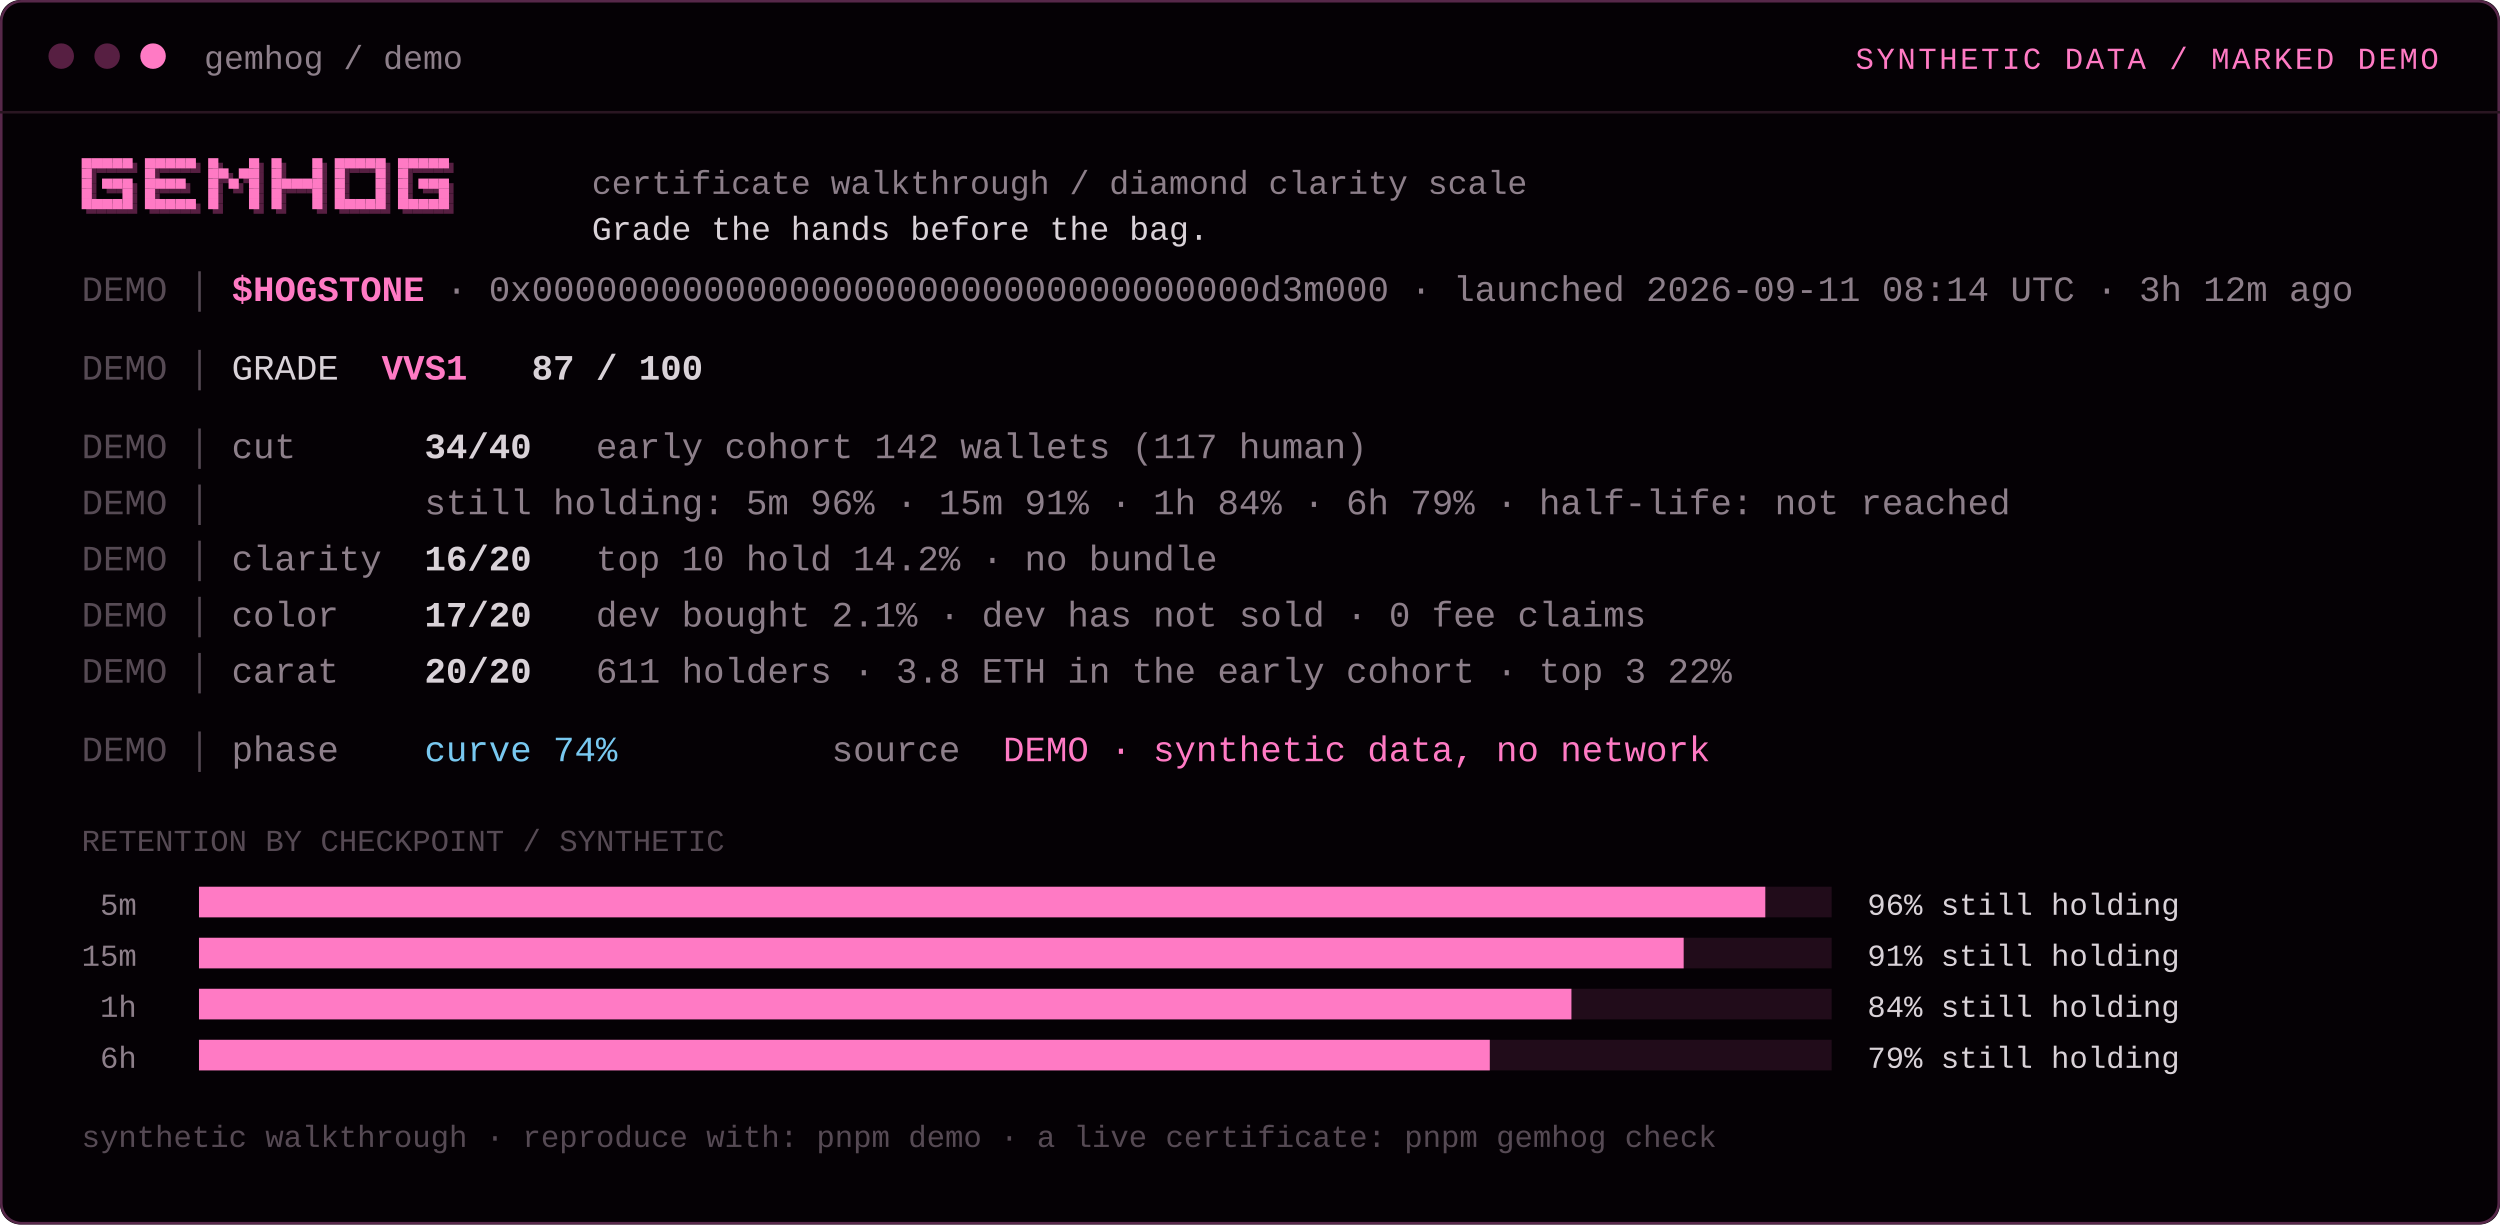
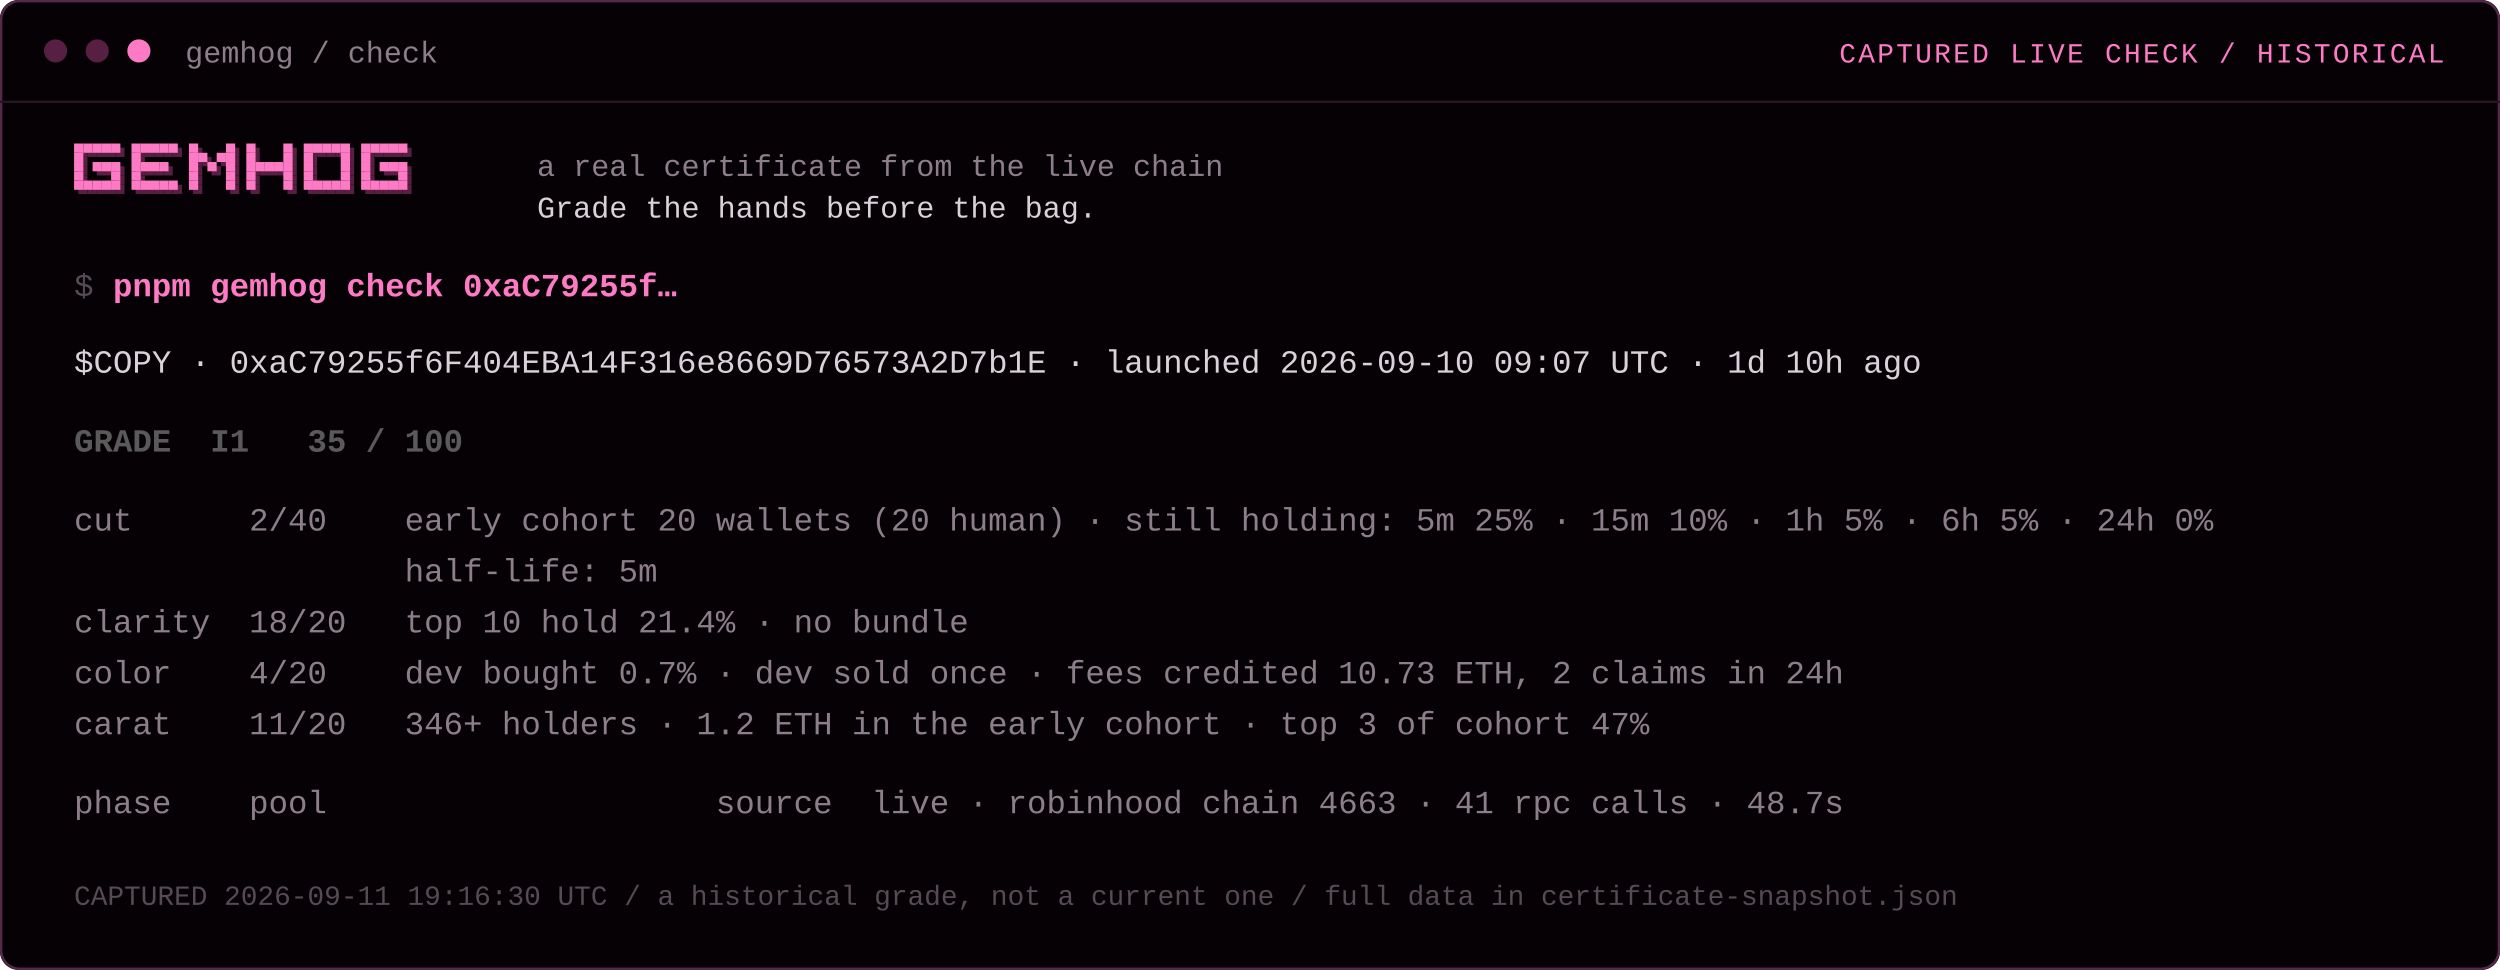
- <svg xmlns="http://www.w3.org/2000/svg" width="980" height="480" viewBox="0 0 980 480" role="img">
-   <rect width="980" height="480" rx="8" fill="#050105" />
-   <rect x="0.5" y="0.5" width="979" height="479" rx="8" fill="none" stroke="#57284a" />
-   <line x1="0" y1="44" x2="980" y2="44" stroke="#2a1622" />
+ <svg xmlns="http://www.w3.org/2000/svg" width="1080" height="419" viewBox="0 0 1080 419" role="img">
+   <rect width="1080" height="419" rx="8" fill="#050105" />
+   <rect x="0.5" y="0.5" width="1079" height="418" rx="8" fill="none" stroke="#57284a" />
+   <line x1="0" y1="44" x2="1080" y2="44" stroke="#2a1622" />
  <circle cx="24" cy="22" r="5" fill="#571f42" />
  <circle cx="42" cy="22" r="5" fill="#571f42" />
  <circle cx="60" cy="22" r="5" fill="#ff7ac4" />
-   <text x="80" y="27" font-family="'JetBrains Mono','SFMono-Regular',Consolas,'Liberation Mono',monospace" font-size="13" fill="#8d7f8a" xml:space="preserve">gemhog / demo</text>
-   <text x="956" y="27" font-family="'JetBrains Mono','SFMono-Regular',Consolas,'Liberation Mono',monospace" font-size="12" fill="#ff7ac4" text-anchor="end" letter-spacing="1" xml:space="preserve">SYNTHETIC DATA / MARKED DEMO</text>
+   <text x="80" y="27" font-family="'JetBrains Mono','SFMono-Regular',Consolas,'Liberation Mono',monospace" font-size="13" fill="#8d7f8a" xml:space="preserve">gemhog / check</text>
+   <text x="1056" y="27" font-family="'JetBrains Mono','SFMono-Regular',Consolas,'Liberation Mono',monospace" font-size="12" fill="#ff7ac4" text-anchor="end" letter-spacing="1" xml:space="preserve">CAPTURED LIVE CHECK / HISTORICAL</text>
  <rect x="33.8" y="63.8" width="4" height="4" fill="#571f42" />
  <rect x="32" y="62" width="4" height="4" fill="#ff7ac4" />
  <rect x="37.8" y="63.8" width="4" height="4" fill="#571f42" />
  <rect x="36" y="62" width="4" height="4" fill="#ff7ac4" />
  <rect x="41.8" y="63.8" width="4" height="4" fill="#571f42" />
  <rect x="40" y="62" width="4" height="4" fill="#ff7ac4" />
  <rect x="45.8" y="63.8" width="4" height="4" fill="#571f42" />
  <rect x="44" y="62" width="4" height="4" fill="#ff7ac4" />
  <rect x="49.8" y="63.8" width="4" height="4" fill="#571f42" />
  <rect x="48" y="62" width="4" height="4" fill="#ff7ac4" />
  <rect x="33.8" y="67.8" width="4" height="4" fill="#571f42" />
  <rect x="32" y="66" width="4" height="4" fill="#ff7ac4" />
  <rect x="33.8" y="71.8" width="4" height="4" fill="#571f42" />
  <rect x="32" y="70" width="4" height="4" fill="#ff7ac4" />
  <rect x="41.8" y="71.8" width="4" height="4" fill="#571f42" />
  <rect x="40" y="70" width="4" height="4" fill="#ff7ac4" />
  <rect x="45.8" y="71.8" width="4" height="4" fill="#571f42" />
  <rect x="44" y="70" width="4" height="4" fill="#ff7ac4" />
  <rect x="49.8" y="71.8" width="4" height="4" fill="#571f42" />
  <rect x="48" y="70" width="4" height="4" fill="#ff7ac4" />
  <rect x="33.8" y="75.8" width="4" height="4" fill="#571f42" />
  <rect x="32" y="74" width="4" height="4" fill="#ff7ac4" />
  <rect x="49.8" y="75.8" width="4" height="4" fill="#571f42" />
  <rect x="48" y="74" width="4" height="4" fill="#ff7ac4" />
  <rect x="33.8" y="79.8" width="4" height="4" fill="#571f42" />
  <rect x="32" y="78" width="4" height="4" fill="#ff7ac4" />
  <rect x="37.8" y="79.8" width="4" height="4" fill="#571f42" />
  <rect x="36" y="78" width="4" height="4" fill="#ff7ac4" />
  <rect x="41.8" y="79.8" width="4" height="4" fill="#571f42" />
  <rect x="40" y="78" width="4" height="4" fill="#ff7ac4" />
  <rect x="45.8" y="79.8" width="4" height="4" fill="#571f42" />
  <rect x="44" y="78" width="4" height="4" fill="#ff7ac4" />
  <rect x="49.8" y="79.8" width="4" height="4" fill="#571f42" />
  <rect x="48" y="78" width="4" height="4" fill="#ff7ac4" />
  <rect x="58.6" y="63.8" width="4" height="4" fill="#571f42" />
  <rect x="56.8" y="62" width="4" height="4" fill="#ff7ac4" />
  <rect x="62.6" y="63.8" width="4" height="4" fill="#571f42" />
  <rect x="60.8" y="62" width="4" height="4" fill="#ff7ac4" />
  <rect x="66.6" y="63.8" width="4" height="4" fill="#571f42" />
  <rect x="64.8" y="62" width="4" height="4" fill="#ff7ac4" />
  <rect x="70.6" y="63.8" width="4" height="4" fill="#571f42" />
  <rect x="68.8" y="62" width="4" height="4" fill="#ff7ac4" />
  <rect x="74.6" y="63.8" width="4" height="4" fill="#571f42" />
  <rect x="72.8" y="62" width="4" height="4" fill="#ff7ac4" />
  <rect x="58.6" y="67.8" width="4" height="4" fill="#571f42" />
  <rect x="56.8" y="66" width="4" height="4" fill="#ff7ac4" />
  <rect x="58.6" y="71.8" width="4" height="4" fill="#571f42" />
  <rect x="56.8" y="70" width="4" height="4" fill="#ff7ac4" />
  <rect x="62.6" y="71.8" width="4" height="4" fill="#571f42" />
  <rect x="60.8" y="70" width="4" height="4" fill="#ff7ac4" />
  <rect x="66.6" y="71.8" width="4" height="4" fill="#571f42" />
  <rect x="64.8" y="70" width="4" height="4" fill="#ff7ac4" />
  <rect x="70.6" y="71.8" width="4" height="4" fill="#571f42" />
  <rect x="68.8" y="70" width="4" height="4" fill="#ff7ac4" />
  <rect x="58.6" y="75.8" width="4" height="4" fill="#571f42" />
  <rect x="56.8" y="74" width="4" height="4" fill="#ff7ac4" />
  <rect x="58.6" y="79.8" width="4" height="4" fill="#571f42" />
  <rect x="56.8" y="78" width="4" height="4" fill="#ff7ac4" />
  <rect x="62.6" y="79.8" width="4" height="4" fill="#571f42" />
  <rect x="60.8" y="78" width="4" height="4" fill="#ff7ac4" />
  <rect x="66.6" y="79.8" width="4" height="4" fill="#571f42" />
  <rect x="64.8" y="78" width="4" height="4" fill="#ff7ac4" />
  <rect x="70.6" y="79.8" width="4" height="4" fill="#571f42" />
  <rect x="68.8" y="78" width="4" height="4" fill="#ff7ac4" />
  <rect x="74.6" y="79.8" width="4" height="4" fill="#571f42" />
  <rect x="72.8" y="78" width="4" height="4" fill="#ff7ac4" />
  <rect x="83.4" y="63.8" width="4" height="4" fill="#571f42" />
  <rect x="81.6" y="62" width="4" height="4" fill="#ff7ac4" />
  <rect x="99.4" y="63.8" width="4" height="4" fill="#571f42" />
  <rect x="97.6" y="62" width="4" height="4" fill="#ff7ac4" />
  <rect x="83.4" y="67.8" width="4" height="4" fill="#571f42" />
  <rect x="81.6" y="66" width="4" height="4" fill="#ff7ac4" />
  <rect x="87.4" y="67.8" width="4" height="4" fill="#571f42" />
  <rect x="85.6" y="66" width="4" height="4" fill="#ff7ac4" />
  <rect x="95.4" y="67.8" width="4" height="4" fill="#571f42" />
  <rect x="93.6" y="66" width="4" height="4" fill="#ff7ac4" />
  <rect x="99.4" y="67.8" width="4" height="4" fill="#571f42" />
  <rect x="97.6" y="66" width="4" height="4" fill="#ff7ac4" />
  <rect x="83.4" y="71.8" width="4" height="4" fill="#571f42" />
  <rect x="81.6" y="70" width="4" height="4" fill="#ff7ac4" />
  <rect x="91.4" y="71.8" width="4" height="4" fill="#571f42" />
  <rect x="89.6" y="70" width="4" height="4" fill="#ff7ac4" />
  <rect x="99.4" y="71.8" width="4" height="4" fill="#571f42" />
  <rect x="97.6" y="70" width="4" height="4" fill="#ff7ac4" />
  <rect x="83.4" y="75.8" width="4" height="4" fill="#571f42" />
  <rect x="81.6" y="74" width="4" height="4" fill="#ff7ac4" />
  <rect x="99.4" y="75.8" width="4" height="4" fill="#571f42" />
  <rect x="97.6" y="74" width="4" height="4" fill="#ff7ac4" />
  <rect x="83.4" y="79.8" width="4" height="4" fill="#571f42" />
  <rect x="81.6" y="78" width="4" height="4" fill="#ff7ac4" />
  <rect x="99.4" y="79.8" width="4" height="4" fill="#571f42" />
  <rect x="97.6" y="78" width="4" height="4" fill="#ff7ac4" />
  <rect x="108.2" y="63.8" width="4" height="4" fill="#571f42" />
  <rect x="106.4" y="62" width="4" height="4" fill="#ff7ac4" />
  <rect x="124.2" y="63.8" width="4" height="4" fill="#571f42" />
  <rect x="122.4" y="62" width="4" height="4" fill="#ff7ac4" />
  <rect x="108.2" y="67.8" width="4" height="4" fill="#571f42" />
  <rect x="106.4" y="66" width="4" height="4" fill="#ff7ac4" />
  <rect x="124.2" y="67.8" width="4" height="4" fill="#571f42" />
  <rect x="122.4" y="66" width="4" height="4" fill="#ff7ac4" />
  <rect x="108.2" y="71.8" width="4" height="4" fill="#571f42" />
  <rect x="106.4" y="70" width="4" height="4" fill="#ff7ac4" />
  <rect x="112.2" y="71.8" width="4" height="4" fill="#571f42" />
  <rect x="110.4" y="70" width="4" height="4" fill="#ff7ac4" />
  <rect x="116.2" y="71.8" width="4" height="4" fill="#571f42" />
  <rect x="114.4" y="70" width="4" height="4" fill="#ff7ac4" />
  <rect x="120.2" y="71.8" width="4" height="4" fill="#571f42" />
  <rect x="118.4" y="70" width="4" height="4" fill="#ff7ac4" />
  <rect x="124.2" y="71.8" width="4" height="4" fill="#571f42" />
  <rect x="122.4" y="70" width="4" height="4" fill="#ff7ac4" />
  <rect x="108.2" y="75.8" width="4" height="4" fill="#571f42" />
  <rect x="106.4" y="74" width="4" height="4" fill="#ff7ac4" />
  <rect x="124.2" y="75.8" width="4" height="4" fill="#571f42" />
  <rect x="122.4" y="74" width="4" height="4" fill="#ff7ac4" />
  <rect x="108.2" y="79.8" width="4" height="4" fill="#571f42" />
  <rect x="106.4" y="78" width="4" height="4" fill="#ff7ac4" />
  <rect x="124.2" y="79.8" width="4" height="4" fill="#571f42" />
  <rect x="122.4" y="78" width="4" height="4" fill="#ff7ac4" />
  <rect x="133" y="63.8" width="4" height="4" fill="#571f42" />
  <rect x="131.2" y="62" width="4" height="4" fill="#ff7ac4" />
  <rect x="137" y="63.8" width="4" height="4" fill="#571f42" />
  <rect x="135.2" y="62" width="4" height="4" fill="#ff7ac4" />
  <rect x="141" y="63.8" width="4" height="4" fill="#571f42" />
  <rect x="139.2" y="62" width="4" height="4" fill="#ff7ac4" />
  <rect x="145" y="63.8" width="4" height="4" fill="#571f42" />
  <rect x="143.2" y="62" width="4" height="4" fill="#ff7ac4" />
  <rect x="149" y="63.8" width="4" height="4" fill="#571f42" />
  <rect x="147.2" y="62" width="4" height="4" fill="#ff7ac4" />
  <rect x="133" y="67.8" width="4" height="4" fill="#571f42" />
  <rect x="131.2" y="66" width="4" height="4" fill="#ff7ac4" />
  <rect x="149" y="67.8" width="4" height="4" fill="#571f42" />
  <rect x="147.2" y="66" width="4" height="4" fill="#ff7ac4" />
  <rect x="133" y="71.8" width="4" height="4" fill="#571f42" />
  <rect x="131.2" y="70" width="4" height="4" fill="#ff7ac4" />
  <rect x="149" y="71.8" width="4" height="4" fill="#571f42" />
  <rect x="147.2" y="70" width="4" height="4" fill="#ff7ac4" />
  <rect x="133" y="75.8" width="4" height="4" fill="#571f42" />
  <rect x="131.2" y="74" width="4" height="4" fill="#ff7ac4" />
  <rect x="149" y="75.8" width="4" height="4" fill="#571f42" />
  <rect x="147.2" y="74" width="4" height="4" fill="#ff7ac4" />
  <rect x="133" y="79.8" width="4" height="4" fill="#571f42" />
  <rect x="131.2" y="78" width="4" height="4" fill="#ff7ac4" />
  <rect x="137" y="79.8" width="4" height="4" fill="#571f42" />
  <rect x="135.2" y="78" width="4" height="4" fill="#ff7ac4" />
  <rect x="141" y="79.8" width="4" height="4" fill="#571f42" />
  <rect x="139.2" y="78" width="4" height="4" fill="#ff7ac4" />
  <rect x="145" y="79.8" width="4" height="4" fill="#571f42" />
  <rect x="143.2" y="78" width="4" height="4" fill="#ff7ac4" />
  <rect x="149" y="79.8" width="4" height="4" fill="#571f42" />
  <rect x="147.2" y="78" width="4" height="4" fill="#ff7ac4" />
  <rect x="157.8" y="63.8" width="4" height="4" fill="#571f42" />
  <rect x="156" y="62" width="4" height="4" fill="#ff7ac4" />
  <rect x="161.8" y="63.8" width="4" height="4" fill="#571f42" />
  <rect x="160" y="62" width="4" height="4" fill="#ff7ac4" />
  <rect x="165.8" y="63.8" width="4" height="4" fill="#571f42" />
  <rect x="164" y="62" width="4" height="4" fill="#ff7ac4" />
  <rect x="169.8" y="63.8" width="4" height="4" fill="#571f42" />
  <rect x="168" y="62" width="4" height="4" fill="#ff7ac4" />
  <rect x="173.8" y="63.8" width="4" height="4" fill="#571f42" />
  <rect x="172" y="62" width="4" height="4" fill="#ff7ac4" />
  <rect x="157.8" y="67.8" width="4" height="4" fill="#571f42" />
  <rect x="156" y="66" width="4" height="4" fill="#ff7ac4" />
  <rect x="157.8" y="71.8" width="4" height="4" fill="#571f42" />
  <rect x="156" y="70" width="4" height="4" fill="#ff7ac4" />
  <rect x="165.8" y="71.8" width="4" height="4" fill="#571f42" />
  <rect x="164" y="70" width="4" height="4" fill="#ff7ac4" />
  <rect x="169.8" y="71.8" width="4" height="4" fill="#571f42" />
  <rect x="168" y="70" width="4" height="4" fill="#ff7ac4" />
  <rect x="173.8" y="71.8" width="4" height="4" fill="#571f42" />
  <rect x="172" y="70" width="4" height="4" fill="#ff7ac4" />
  <rect x="157.8" y="75.8" width="4" height="4" fill="#571f42" />
  <rect x="156" y="74" width="4" height="4" fill="#ff7ac4" />
  <rect x="173.8" y="75.8" width="4" height="4" fill="#571f42" />
  <rect x="172" y="74" width="4" height="4" fill="#ff7ac4" />
  <rect x="157.8" y="79.8" width="4" height="4" fill="#571f42" />
  <rect x="156" y="78" width="4" height="4" fill="#ff7ac4" />
  <rect x="161.8" y="79.8" width="4" height="4" fill="#571f42" />
  <rect x="160" y="78" width="4" height="4" fill="#ff7ac4" />
  <rect x="165.8" y="79.8" width="4" height="4" fill="#571f42" />
  <rect x="164" y="78" width="4" height="4" fill="#ff7ac4" />
  <rect x="169.8" y="79.8" width="4" height="4" fill="#571f42" />
  <rect x="168" y="78" width="4" height="4" fill="#ff7ac4" />
  <rect x="173.8" y="79.8" width="4" height="4" fill="#571f42" />
  <rect x="172" y="78" width="4" height="4" fill="#ff7ac4" />
-   <text x="232" y="76" font-family="'JetBrains Mono','SFMono-Regular',Consolas,'Liberation Mono',monospace" font-size="13" fill="#8d7f8a" xml:space="preserve">certificate walkthrough / diamond clarity scale</text>
+   <text x="232" y="76" font-family="'JetBrains Mono','SFMono-Regular',Consolas,'Liberation Mono',monospace" font-size="13" fill="#8d7f8a" xml:space="preserve">a real certificate from the live chain</text>
  <text x="232" y="94" font-family="'JetBrains Mono','SFMono-Regular',Consolas,'Liberation Mono',monospace" font-size="13" fill="#d9d2d8" xml:space="preserve">Grade the hands before the bag.</text>
-   <text x="32.0" y="118" font-family="'JetBrains Mono','SFMono-Regular',Consolas,'Liberation Mono',monospace" font-size="14" fill="#564a54" xml:space="preserve">DEMO │ </text>
-   <text x="90.8" y="118" font-family="'JetBrains Mono','SFMono-Regular',Consolas,'Liberation Mono',monospace" font-size="14" fill="#ff7ac4" font-weight="700" xml:space="preserve">$HOGSTONE</text>
-   <text x="166.4" y="118" font-family="'JetBrains Mono','SFMono-Regular',Consolas,'Liberation Mono',monospace" font-size="14" fill="#8d7f8a" xml:space="preserve"> · 0x0000000000000000000000000000000000d3m000 · launched 2026-09-11 08:14 UTC · 3h 12m ago</text>
-   <text x="32.0" y="148.8" font-family="'JetBrains Mono','SFMono-Regular',Consolas,'Liberation Mono',monospace" font-size="14" fill="#564a54" xml:space="preserve">DEMO │ </text>
-   <text x="90.8" y="148.8" font-family="'JetBrains Mono','SFMono-Regular',Consolas,'Liberation Mono',monospace" font-size="14" fill="#d9d2d8" xml:space="preserve">GRADE  </text>
-   <text x="149.6" y="148.8" font-family="'JetBrains Mono','SFMono-Regular',Consolas,'Liberation Mono',monospace" font-size="14" fill="#ff7ac4" font-weight="700" xml:space="preserve">VVS1</text>
-   <text x="183.2" y="148.8" font-family="'JetBrains Mono','SFMono-Regular',Consolas,'Liberation Mono',monospace" font-size="14" fill="#d9d2d8" font-weight="700" xml:space="preserve">   87 / 100</text>
-   <text x="32.0" y="179.6" font-family="'JetBrains Mono','SFMono-Regular',Consolas,'Liberation Mono',monospace" font-size="14" fill="#564a54" xml:space="preserve">DEMO │ </text>
-   <text x="90.8" y="179.6" font-family="'JetBrains Mono','SFMono-Regular',Consolas,'Liberation Mono',monospace" font-size="14" fill="#8d7f8a" xml:space="preserve">cut      </text>
-   <text x="166.4" y="179.6" font-family="'JetBrains Mono','SFMono-Regular',Consolas,'Liberation Mono',monospace" font-size="14" fill="#d9d2d8" font-weight="700" xml:space="preserve">34/40</text>
-   <text x="208.4" y="179.6" font-family="'JetBrains Mono','SFMono-Regular',Consolas,'Liberation Mono',monospace" font-size="14" fill="#8d7f8a" xml:space="preserve">   early cohort 142 wallets (117 human)</text>
-   <text x="32.0" y="201.6" font-family="'JetBrains Mono','SFMono-Regular',Consolas,'Liberation Mono',monospace" font-size="14" fill="#564a54" xml:space="preserve">DEMO │ </text>
-   <text x="90.8" y="201.6" font-family="'JetBrains Mono','SFMono-Regular',Consolas,'Liberation Mono',monospace" font-size="14" fill="#8d7f8a" xml:space="preserve">         </text>
-   <text x="166.4" y="201.6" font-family="'JetBrains Mono','SFMono-Regular',Consolas,'Liberation Mono',monospace" font-size="14" fill="#8d7f8a" xml:space="preserve">still holding: 5m 96% · 15m 91% · 1h 84% · 6h 79% · half-life: not reached</text>
-   <text x="32.0" y="223.6" font-family="'JetBrains Mono','SFMono-Regular',Consolas,'Liberation Mono',monospace" font-size="14" fill="#564a54" xml:space="preserve">DEMO │ </text>
-   <text x="90.8" y="223.6" font-family="'JetBrains Mono','SFMono-Regular',Consolas,'Liberation Mono',monospace" font-size="14" fill="#8d7f8a" xml:space="preserve">clarity  </text>
-   <text x="166.4" y="223.6" font-family="'JetBrains Mono','SFMono-Regular',Consolas,'Liberation Mono',monospace" font-size="14" fill="#d9d2d8" font-weight="700" xml:space="preserve">16/20</text>
-   <text x="208.4" y="223.6" font-family="'JetBrains Mono','SFMono-Regular',Consolas,'Liberation Mono',monospace" font-size="14" fill="#8d7f8a" xml:space="preserve">   top 10 hold 14.2% · no bundle</text>
-   <text x="32.0" y="245.6" font-family="'JetBrains Mono','SFMono-Regular',Consolas,'Liberation Mono',monospace" font-size="14" fill="#564a54" xml:space="preserve">DEMO │ </text>
-   <text x="90.8" y="245.6" font-family="'JetBrains Mono','SFMono-Regular',Consolas,'Liberation Mono',monospace" font-size="14" fill="#8d7f8a" xml:space="preserve">color    </text>
-   <text x="166.4" y="245.6" font-family="'JetBrains Mono','SFMono-Regular',Consolas,'Liberation Mono',monospace" font-size="14" fill="#d9d2d8" font-weight="700" xml:space="preserve">17/20</text>
-   <text x="208.4" y="245.6" font-family="'JetBrains Mono','SFMono-Regular',Consolas,'Liberation Mono',monospace" font-size="14" fill="#8d7f8a" xml:space="preserve">   dev bought 2.1% · dev has not sold · 0 fee claims</text>
-   <text x="32.0" y="267.6" font-family="'JetBrains Mono','SFMono-Regular',Consolas,'Liberation Mono',monospace" font-size="14" fill="#564a54" xml:space="preserve">DEMO │ </text>
-   <text x="90.8" y="267.6" font-family="'JetBrains Mono','SFMono-Regular',Consolas,'Liberation Mono',monospace" font-size="14" fill="#8d7f8a" xml:space="preserve">carat    </text>
-   <text x="166.4" y="267.6" font-family="'JetBrains Mono','SFMono-Regular',Consolas,'Liberation Mono',monospace" font-size="14" fill="#d9d2d8" font-weight="700" xml:space="preserve">20/20</text>
-   <text x="208.4" y="267.6" font-family="'JetBrains Mono','SFMono-Regular',Consolas,'Liberation Mono',monospace" font-size="14" fill="#8d7f8a" xml:space="preserve">   611 holders · 3.8 ETH in the early cohort · top 3 22%</text>
-   <text x="32.0" y="298.4" font-family="'JetBrains Mono','SFMono-Regular',Consolas,'Liberation Mono',monospace" font-size="14" fill="#564a54" xml:space="preserve">DEMO │ </text>
-   <text x="90.8" y="298.4" font-family="'JetBrains Mono','SFMono-Regular',Consolas,'Liberation Mono',monospace" font-size="14" fill="#8d7f8a" xml:space="preserve">phase    </text>
-   <text x="166.4" y="298.4" font-family="'JetBrains Mono','SFMono-Regular',Consolas,'Liberation Mono',monospace" font-size="14" fill="#78c8f0" xml:space="preserve">curve 74%</text>
-   <text x="242.0" y="298.4" font-family="'JetBrains Mono','SFMono-Regular',Consolas,'Liberation Mono',monospace" font-size="14" fill="#8d7f8a" xml:space="preserve">          source  </text>
-   <text x="393.2" y="298.4" font-family="'JetBrains Mono','SFMono-Regular',Consolas,'Liberation Mono',monospace" font-size="14" fill="#ff7ac4" xml:space="preserve">DEMO · synthetic data, no network</text>
-   <text x="32" y="333.6" font-family="'JetBrains Mono','SFMono-Regular',Consolas,'Liberation Mono',monospace" font-size="12" fill="#564a54" xml:space="preserve">RETENTION BY CHECKPOINT / SYNTHETIC</text>
-   <text x="32" y="358.6" font-family="'JetBrains Mono','SFMono-Regular',Consolas,'Liberation Mono',monospace" font-size="12" fill="#8d7f8a" xml:space="preserve"> 5m</text>
-   <rect x="78" y="347.6" width="640" height="12" fill="#571f42" opacity="0.35" />
-   <rect x="78" y="347.6" width="614" height="12" fill="#ff7ac4" />
-   <text x="732" y="358.6" font-family="'JetBrains Mono','SFMono-Regular',Consolas,'Liberation Mono',monospace" font-size="12" fill="#d9d2d8" xml:space="preserve">96% still holding</text>
-   <text x="32" y="378.6" font-family="'JetBrains Mono','SFMono-Regular',Consolas,'Liberation Mono',monospace" font-size="12" fill="#8d7f8a" xml:space="preserve">15m</text>
-   <rect x="78" y="367.6" width="640" height="12" fill="#571f42" opacity="0.35" />
-   <rect x="78" y="367.6" width="582" height="12" fill="#ff7ac4" />
-   <text x="732" y="378.6" font-family="'JetBrains Mono','SFMono-Regular',Consolas,'Liberation Mono',monospace" font-size="12" fill="#d9d2d8" xml:space="preserve">91% still holding</text>
-   <text x="32" y="398.6" font-family="'JetBrains Mono','SFMono-Regular',Consolas,'Liberation Mono',monospace" font-size="12" fill="#8d7f8a" xml:space="preserve"> 1h</text>
-   <rect x="78" y="387.6" width="640" height="12" fill="#571f42" opacity="0.35" />
-   <rect x="78" y="387.6" width="538" height="12" fill="#ff7ac4" />
-   <text x="732" y="398.6" font-family="'JetBrains Mono','SFMono-Regular',Consolas,'Liberation Mono',monospace" font-size="12" fill="#d9d2d8" xml:space="preserve">84% still holding</text>
-   <text x="32" y="418.6" font-family="'JetBrains Mono','SFMono-Regular',Consolas,'Liberation Mono',monospace" font-size="12" fill="#8d7f8a" xml:space="preserve"> 6h</text>
-   <rect x="78" y="407.6" width="640" height="12" fill="#571f42" opacity="0.35" />
-   <rect x="78" y="407.6" width="506" height="12" fill="#ff7ac4" />
-   <text x="732" y="418.6" font-family="'JetBrains Mono','SFMono-Regular',Consolas,'Liberation Mono',monospace" font-size="12" fill="#d9d2d8" xml:space="preserve">79% still holding</text>
-   <text x="32" y="449.6" font-family="'JetBrains Mono','SFMono-Regular',Consolas,'Liberation Mono',monospace" font-size="12" fill="#564a54" xml:space="preserve">synthetic walkthrough · reproduce with: pnpm demo · a live certificate: pnpm gemhog check</text>
+   <text x="32.0" y="128" font-family="'JetBrains Mono','SFMono-Regular',Consolas,'Liberation Mono',monospace" font-size="14" fill="#564a54" xml:space="preserve">$ </text>
+   <text x="48.8" y="128" font-family="'JetBrains Mono','SFMono-Regular',Consolas,'Liberation Mono',monospace" font-size="14" fill="#ff7ac4" font-weight="700" xml:space="preserve">pnpm gemhog check 0xaC79255f…</text>
+   <text x="32.0" y="161" font-family="'JetBrains Mono','SFMono-Regular',Consolas,'Liberation Mono',monospace" font-size="14" fill="#d9d2d8" xml:space="preserve">$COPY · 0xaC79255f6F404EBA14F316e8669D76573A2D7b1E · launched 2026-09-10 09:07 UTC · 1d 10h ago</text>
+   <text x="32.0" y="183" font-family="'JetBrains Mono','SFMono-Regular',Consolas,'Liberation Mono',monospace" font-size="14" fill="#8d7f8a" xml:space="preserve" />
+   <text x="32.0" y="195.1" font-family="'JetBrains Mono','SFMono-Regular',Consolas,'Liberation Mono',monospace" font-size="14" fill="#5a5a5a" font-weight="700" xml:space="preserve">GRADE  I1   35 / 100</text>
+   <text x="32.0" y="217.1" font-family="'JetBrains Mono','SFMono-Regular',Consolas,'Liberation Mono',monospace" font-size="14" fill="#8d7f8a" xml:space="preserve" />
+   <text x="32.0" y="229.2" font-family="'JetBrains Mono','SFMono-Regular',Consolas,'Liberation Mono',monospace" font-size="14" fill="#8d7f8a" xml:space="preserve">cut      2/40    early cohort 20 wallets (20 human) · still holding: 5m 25% · 15m 10% · 1h 5% · 6h 5% · 24h 0%</text>
+   <text x="32.0" y="251.2" font-family="'JetBrains Mono','SFMono-Regular',Consolas,'Liberation Mono',monospace" font-size="14" fill="#8d7f8a" xml:space="preserve">                 half-life: 5m</text>
+   <text x="32.0" y="273.2" font-family="'JetBrains Mono','SFMono-Regular',Consolas,'Liberation Mono',monospace" font-size="14" fill="#8d7f8a" xml:space="preserve">clarity  18/20   top 10 hold 21.4% · no bundle</text>
+   <text x="32.0" y="295.2" font-family="'JetBrains Mono','SFMono-Regular',Consolas,'Liberation Mono',monospace" font-size="14" fill="#8d7f8a" xml:space="preserve">color    4/20    dev bought 0.7% · dev sold once · fees credited 10.73 ETH, 2 claims in 24h</text>
+   <text x="32.0" y="317.2" font-family="'JetBrains Mono','SFMono-Regular',Consolas,'Liberation Mono',monospace" font-size="14" fill="#8d7f8a" xml:space="preserve">carat    11/20   346+ holders · 1.2 ETH in the early cohort · top 3 of cohort 47%</text>
+   <text x="32.0" y="339.2" font-family="'JetBrains Mono','SFMono-Regular',Consolas,'Liberation Mono',monospace" font-size="14" fill="#8d7f8a" xml:space="preserve" />
+   <text x="32.0" y="351.3" font-family="'JetBrains Mono','SFMono-Regular',Consolas,'Liberation Mono',monospace" font-size="14" fill="#8d7f8a" xml:space="preserve">phase    pool                    source  live · robinhood chain 4663 · 41 rpc calls · 48.7s</text>
+   <text x="32" y="390.9" font-family="'JetBrains Mono','SFMono-Regular',Consolas,'Liberation Mono',monospace" font-size="12" fill="#564a54" xml:space="preserve">CAPTURED 2026-09-11 19:16:30 UTC / a historical grade, not a current one / full data in certificate-snapshot.json</text>
</svg>
